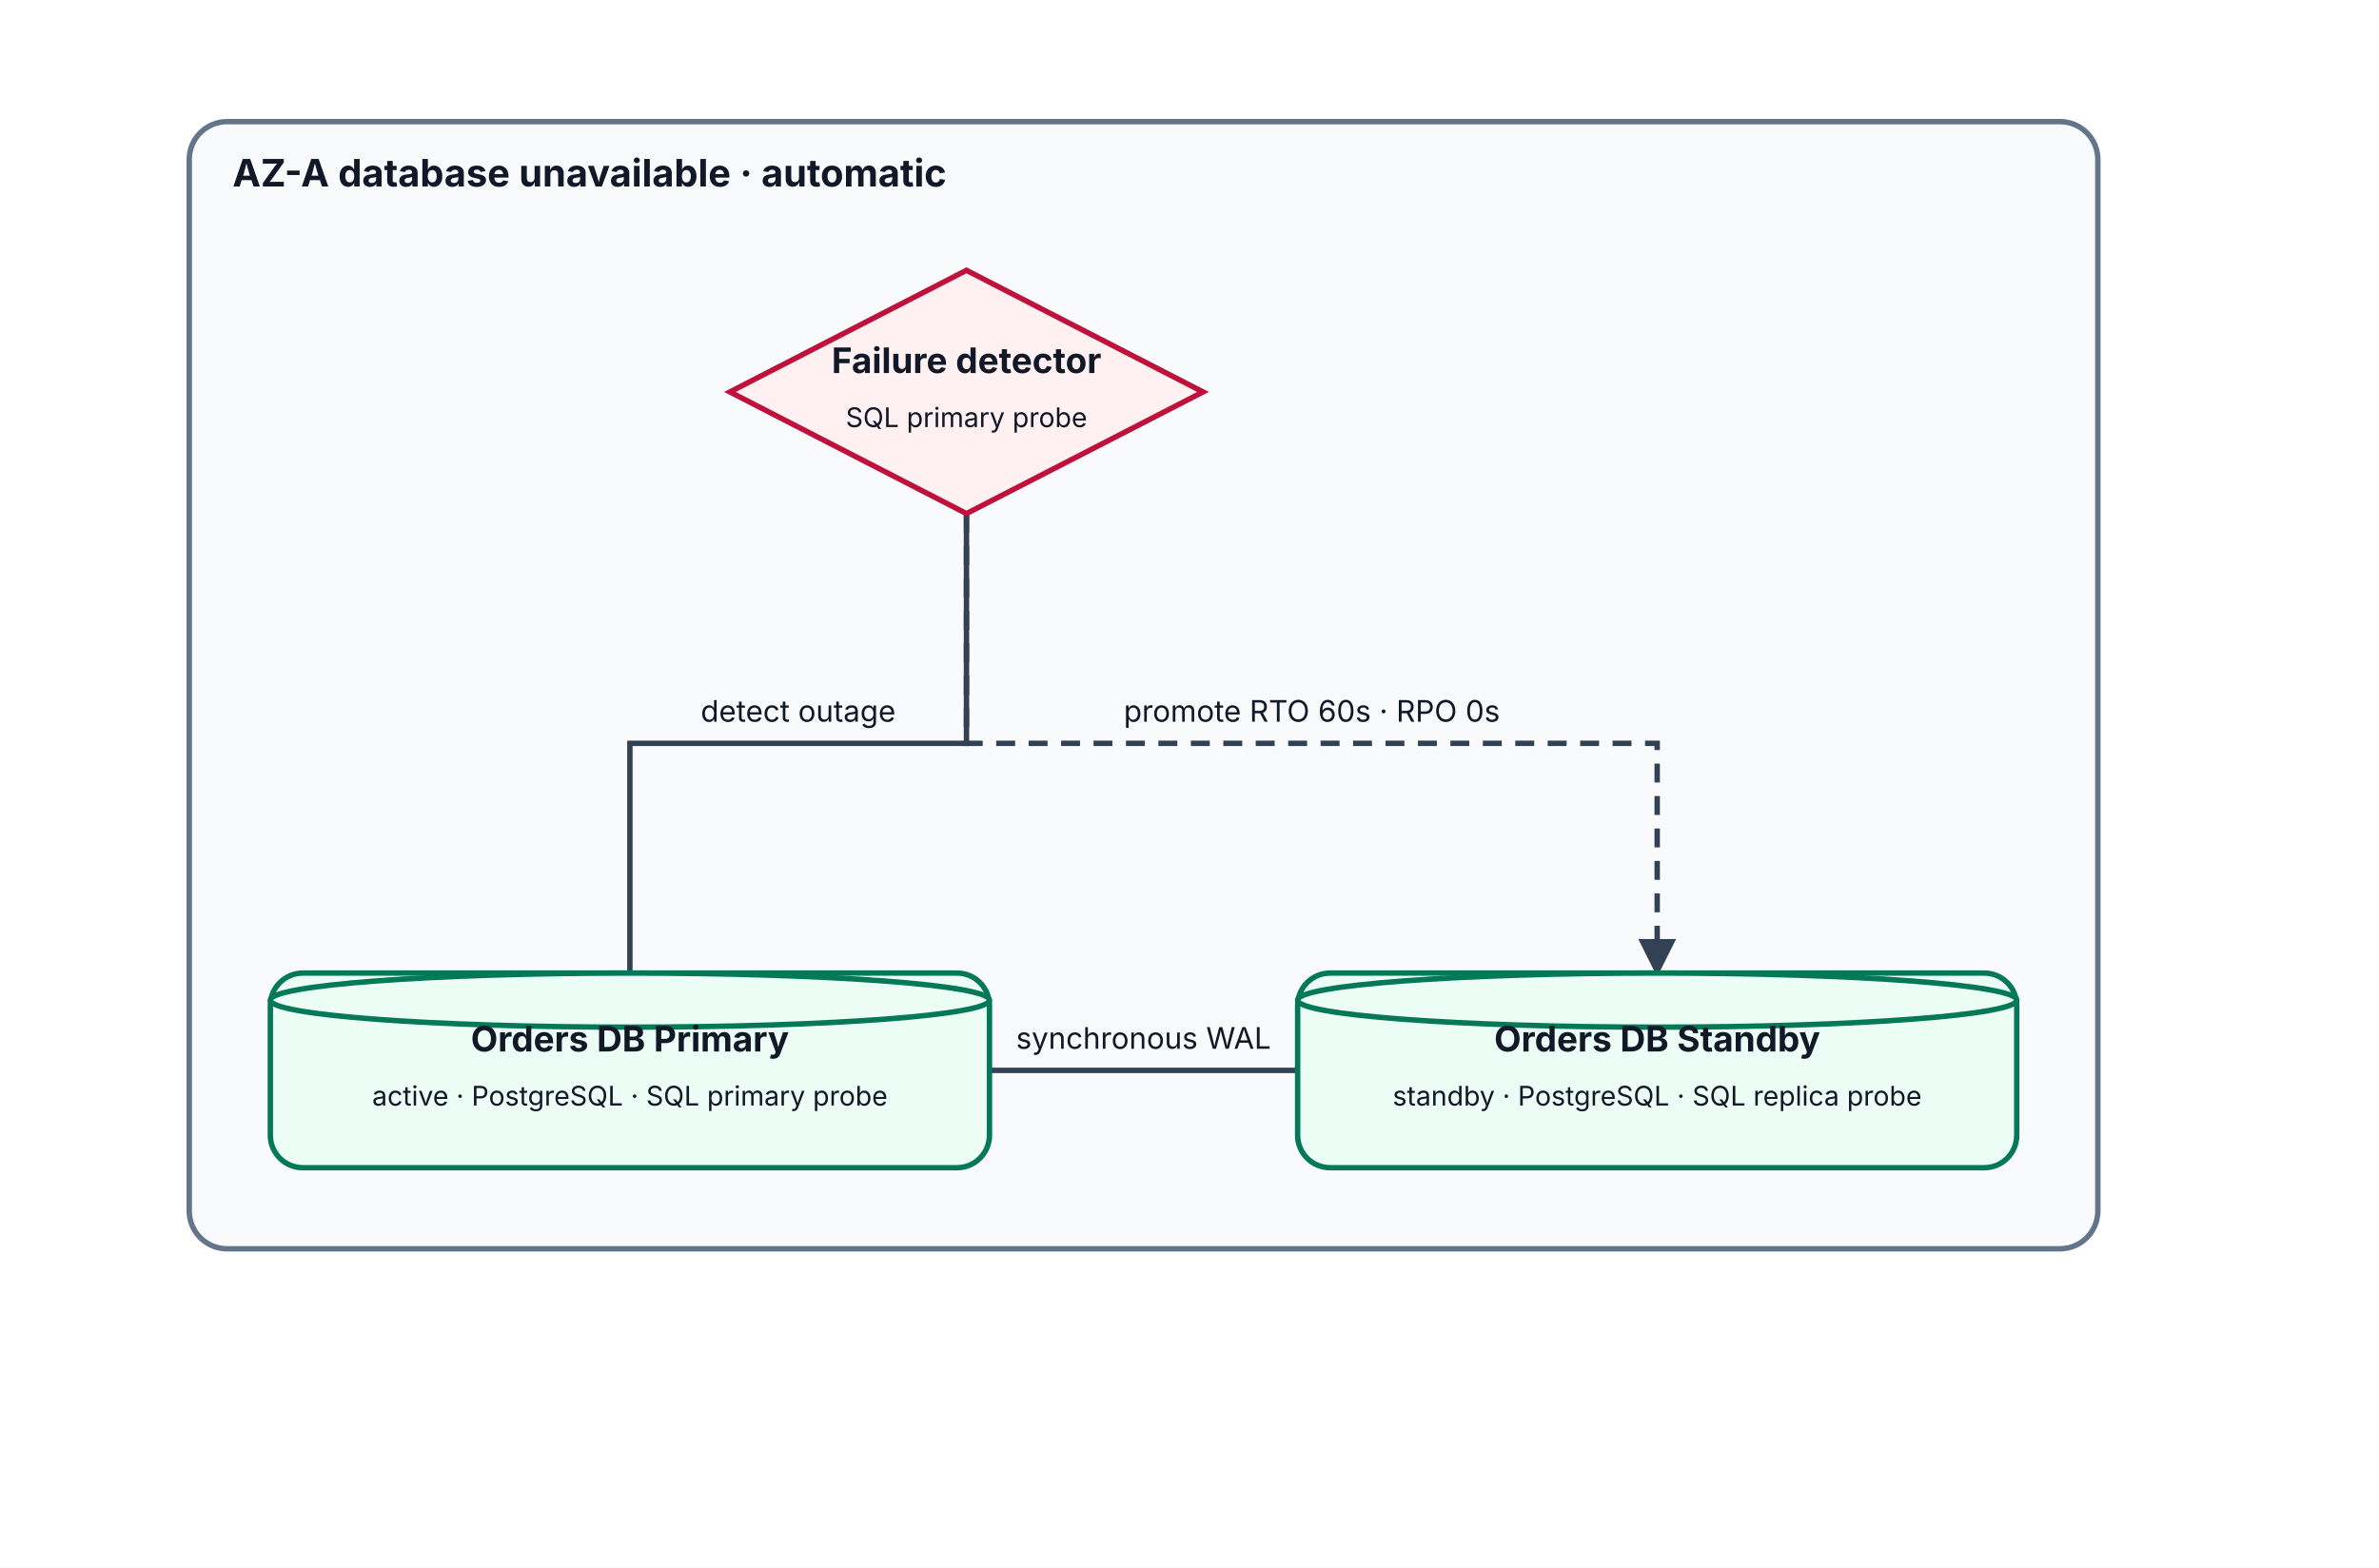
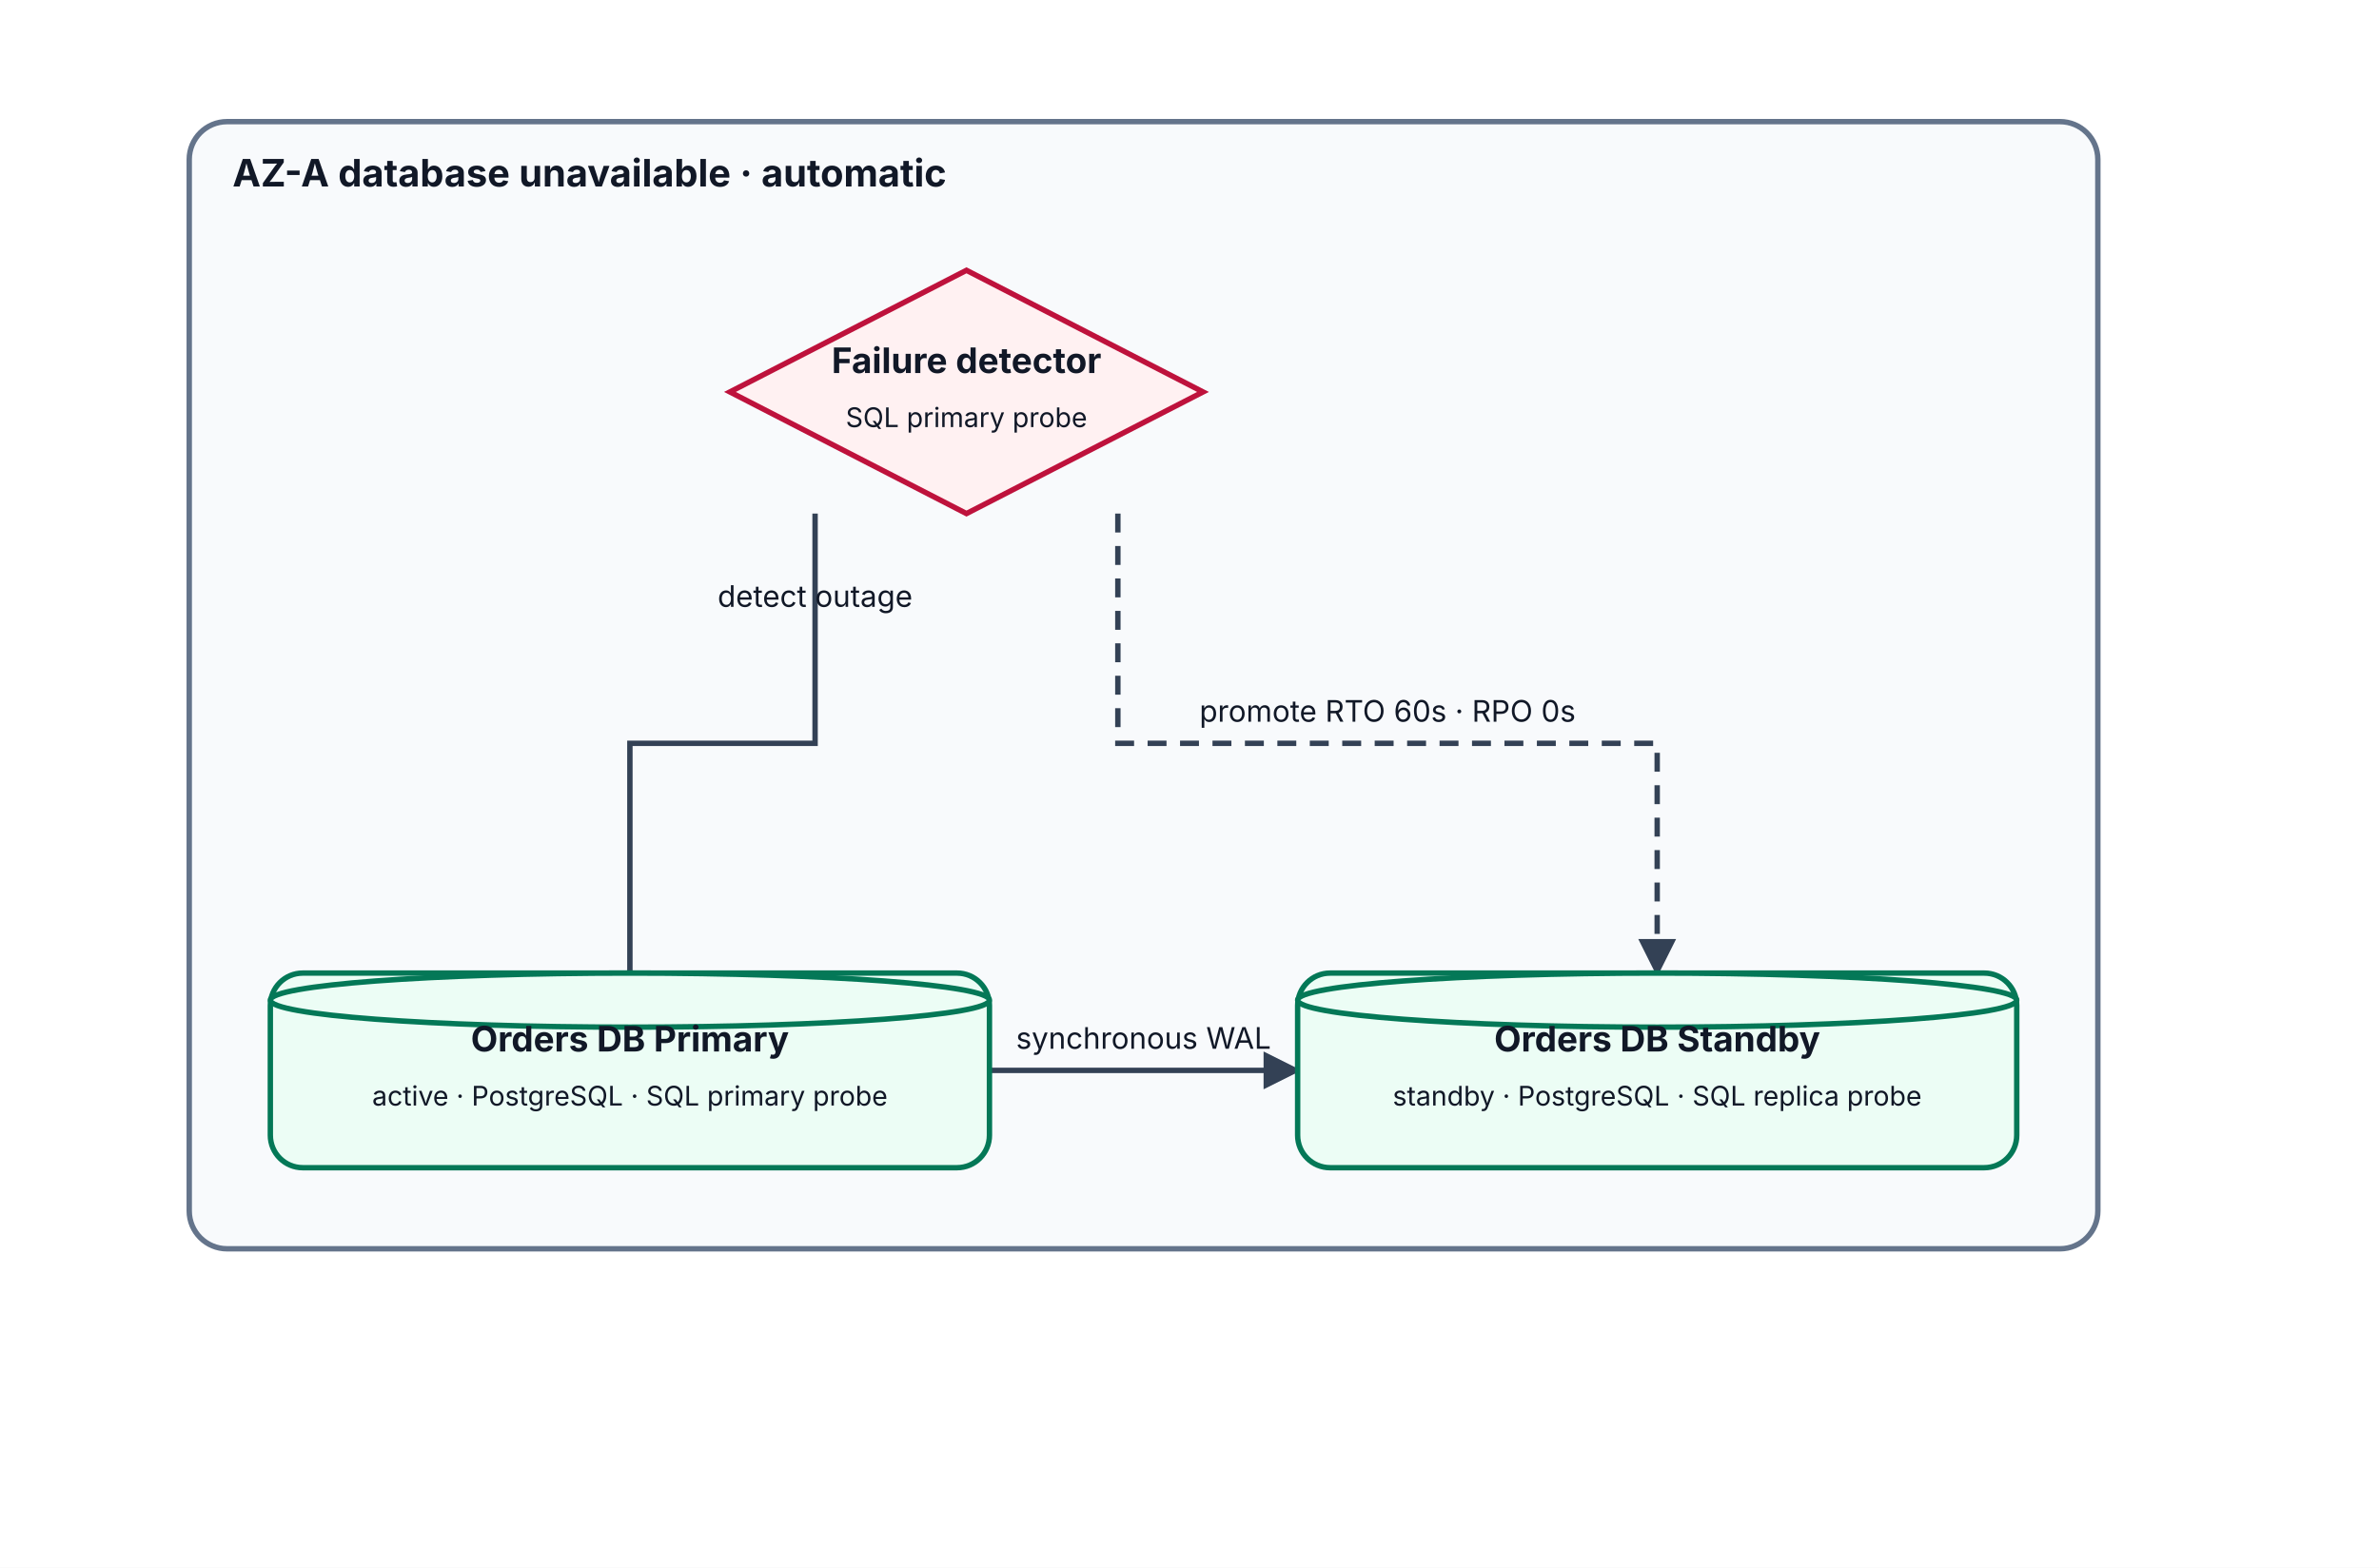
<svg xmlns="http://www.w3.org/2000/svg" width="880" height="580" viewBox="0 0 880 580" role="img" aria-label="Checkout Service — Failover Scenarios">
  <rect width="100%" height="100%" fill="#ffffff" />
  <defs>
-     <marker id="arrow" viewBox="0 0 10 10" refX="9" refY="5" markerWidth="7" markerHeight="7" orient="auto-start-reverse">
+     <marker id="arrow-334155" viewBox="0 0 10 10" refX="9" refY="5" markerWidth="7" markerHeight="7" orient="auto-start-reverse">
      <path d="M 0 0 L 10 5 L 0 10 z" fill="#334155" />
    </marker>
  </defs>
  <rect x="70" y="45" width="706" height="417" rx="14" fill="#f8fafc" stroke="#64748b" stroke-width="2" />
  <text x="86" y="69" fill="#111827" font-family="Inter, Arial, sans-serif" font-size="14" font-weight="700">AZ-A database unavailable · automatic</text>
-   <polyline points="357.5,190 357.5,275.0 233.0,275.0 233.0,360" fill="none" stroke="#334155" stroke-width="2" />
-   <text x="295.25" y="267.0" fill="#111827" font-family="Inter, Arial, sans-serif" font-size="11" text-anchor="middle">detect outage</text>
-   <polyline points="357.5,190 357.5,275.0 613.0,275.0 613.0,360" fill="none" stroke="#334155" stroke-width="2" marker-end="url(#arrow)" stroke-dasharray="7 5" />
-   <text x="485.25" y="267.0" fill="#111827" font-family="Inter, Arial, sans-serif" font-size="11" text-anchor="middle">promote RTO 60s · RPO 0s</text>
-   <polyline points="233.0,432 233.0,396.0 613.0,396.0 613.0,360" fill="none" stroke="#334155" stroke-width="2" marker-end="url(#arrow)" />
+   <polyline points="301.5,190 301.5,275.0 233.0,275.0 233.0,360" fill="none" stroke="#334155" stroke-width="2" />
+   <text x="301.5" y="224.5" fill="#111827" font-family="Inter, Arial, sans-serif" font-size="11" text-anchor="middle">detect outage</text>
+   <polyline points="413.5,190 413.5,275.0 613.0,275.0 613.0,360" fill="none" stroke="#334155" stroke-width="2" marker-end="url(#arrow-334155)" stroke-dasharray="7 5" />
+   <text x="513.25" y="267.0" fill="#111827" font-family="Inter, Arial, sans-serif" font-size="11" text-anchor="middle">promote RTO 60s · RPO 0s</text>
+   <polyline points="366,396.0 480,396.0" fill="none" stroke="#334155" stroke-width="2" marker-end="url(#arrow-334155)" />
  <text x="423.0" y="388.0" fill="#111827" font-family="Inter, Arial, sans-serif" font-size="11" text-anchor="middle">synchronous WAL</text>
  <polygon points="357.5,100 445,145.0 357.5,190 270,145.0" fill="#fff1f2" stroke="#be123c" stroke-width="2" />
  <text x="357.5" y="138.0" fill="#111827" font-family="Inter, Arial, sans-serif" font-size="13" font-weight="700" text-anchor="middle">Failure detector</text>
  <text x="357.5" y="158.0" fill="#111827" font-family="Inter, Arial, sans-serif" font-size="10" text-anchor="middle">SQL primary probe</text>
  <rect x="100" y="360" width="266" height="72" rx="12" fill="#ecfdf5" stroke="#047857" stroke-width="2" />
  <ellipse cx="233.0" cy="370" rx="133.0" ry="10" fill="#ecfdf5" stroke="#047857" stroke-width="2" />
  <text x="233.0" y="389.0" fill="#111827" font-family="Inter, Arial, sans-serif" font-size="13" font-weight="700" text-anchor="middle">Orders DB Primary</text>
  <text x="233.0" y="409.0" fill="#111827" font-family="Inter, Arial, sans-serif" font-size="10" text-anchor="middle">active · PostgreSQL · SQL primary probe</text>
  <rect x="480" y="360" width="266" height="72" rx="12" fill="#ecfdf5" stroke="#047857" stroke-width="2" />
  <ellipse cx="613.0" cy="370" rx="133.0" ry="10" fill="#ecfdf5" stroke="#047857" stroke-width="2" />
  <text x="613.0" y="389.0" fill="#111827" font-family="Inter, Arial, sans-serif" font-size="13" font-weight="700" text-anchor="middle">Orders DB Standby</text>
  <text x="613.0" y="409.0" fill="#111827" font-family="Inter, Arial, sans-serif" font-size="10" text-anchor="middle">standby · PostgreSQL · SQL replica probe</text>
</svg>
